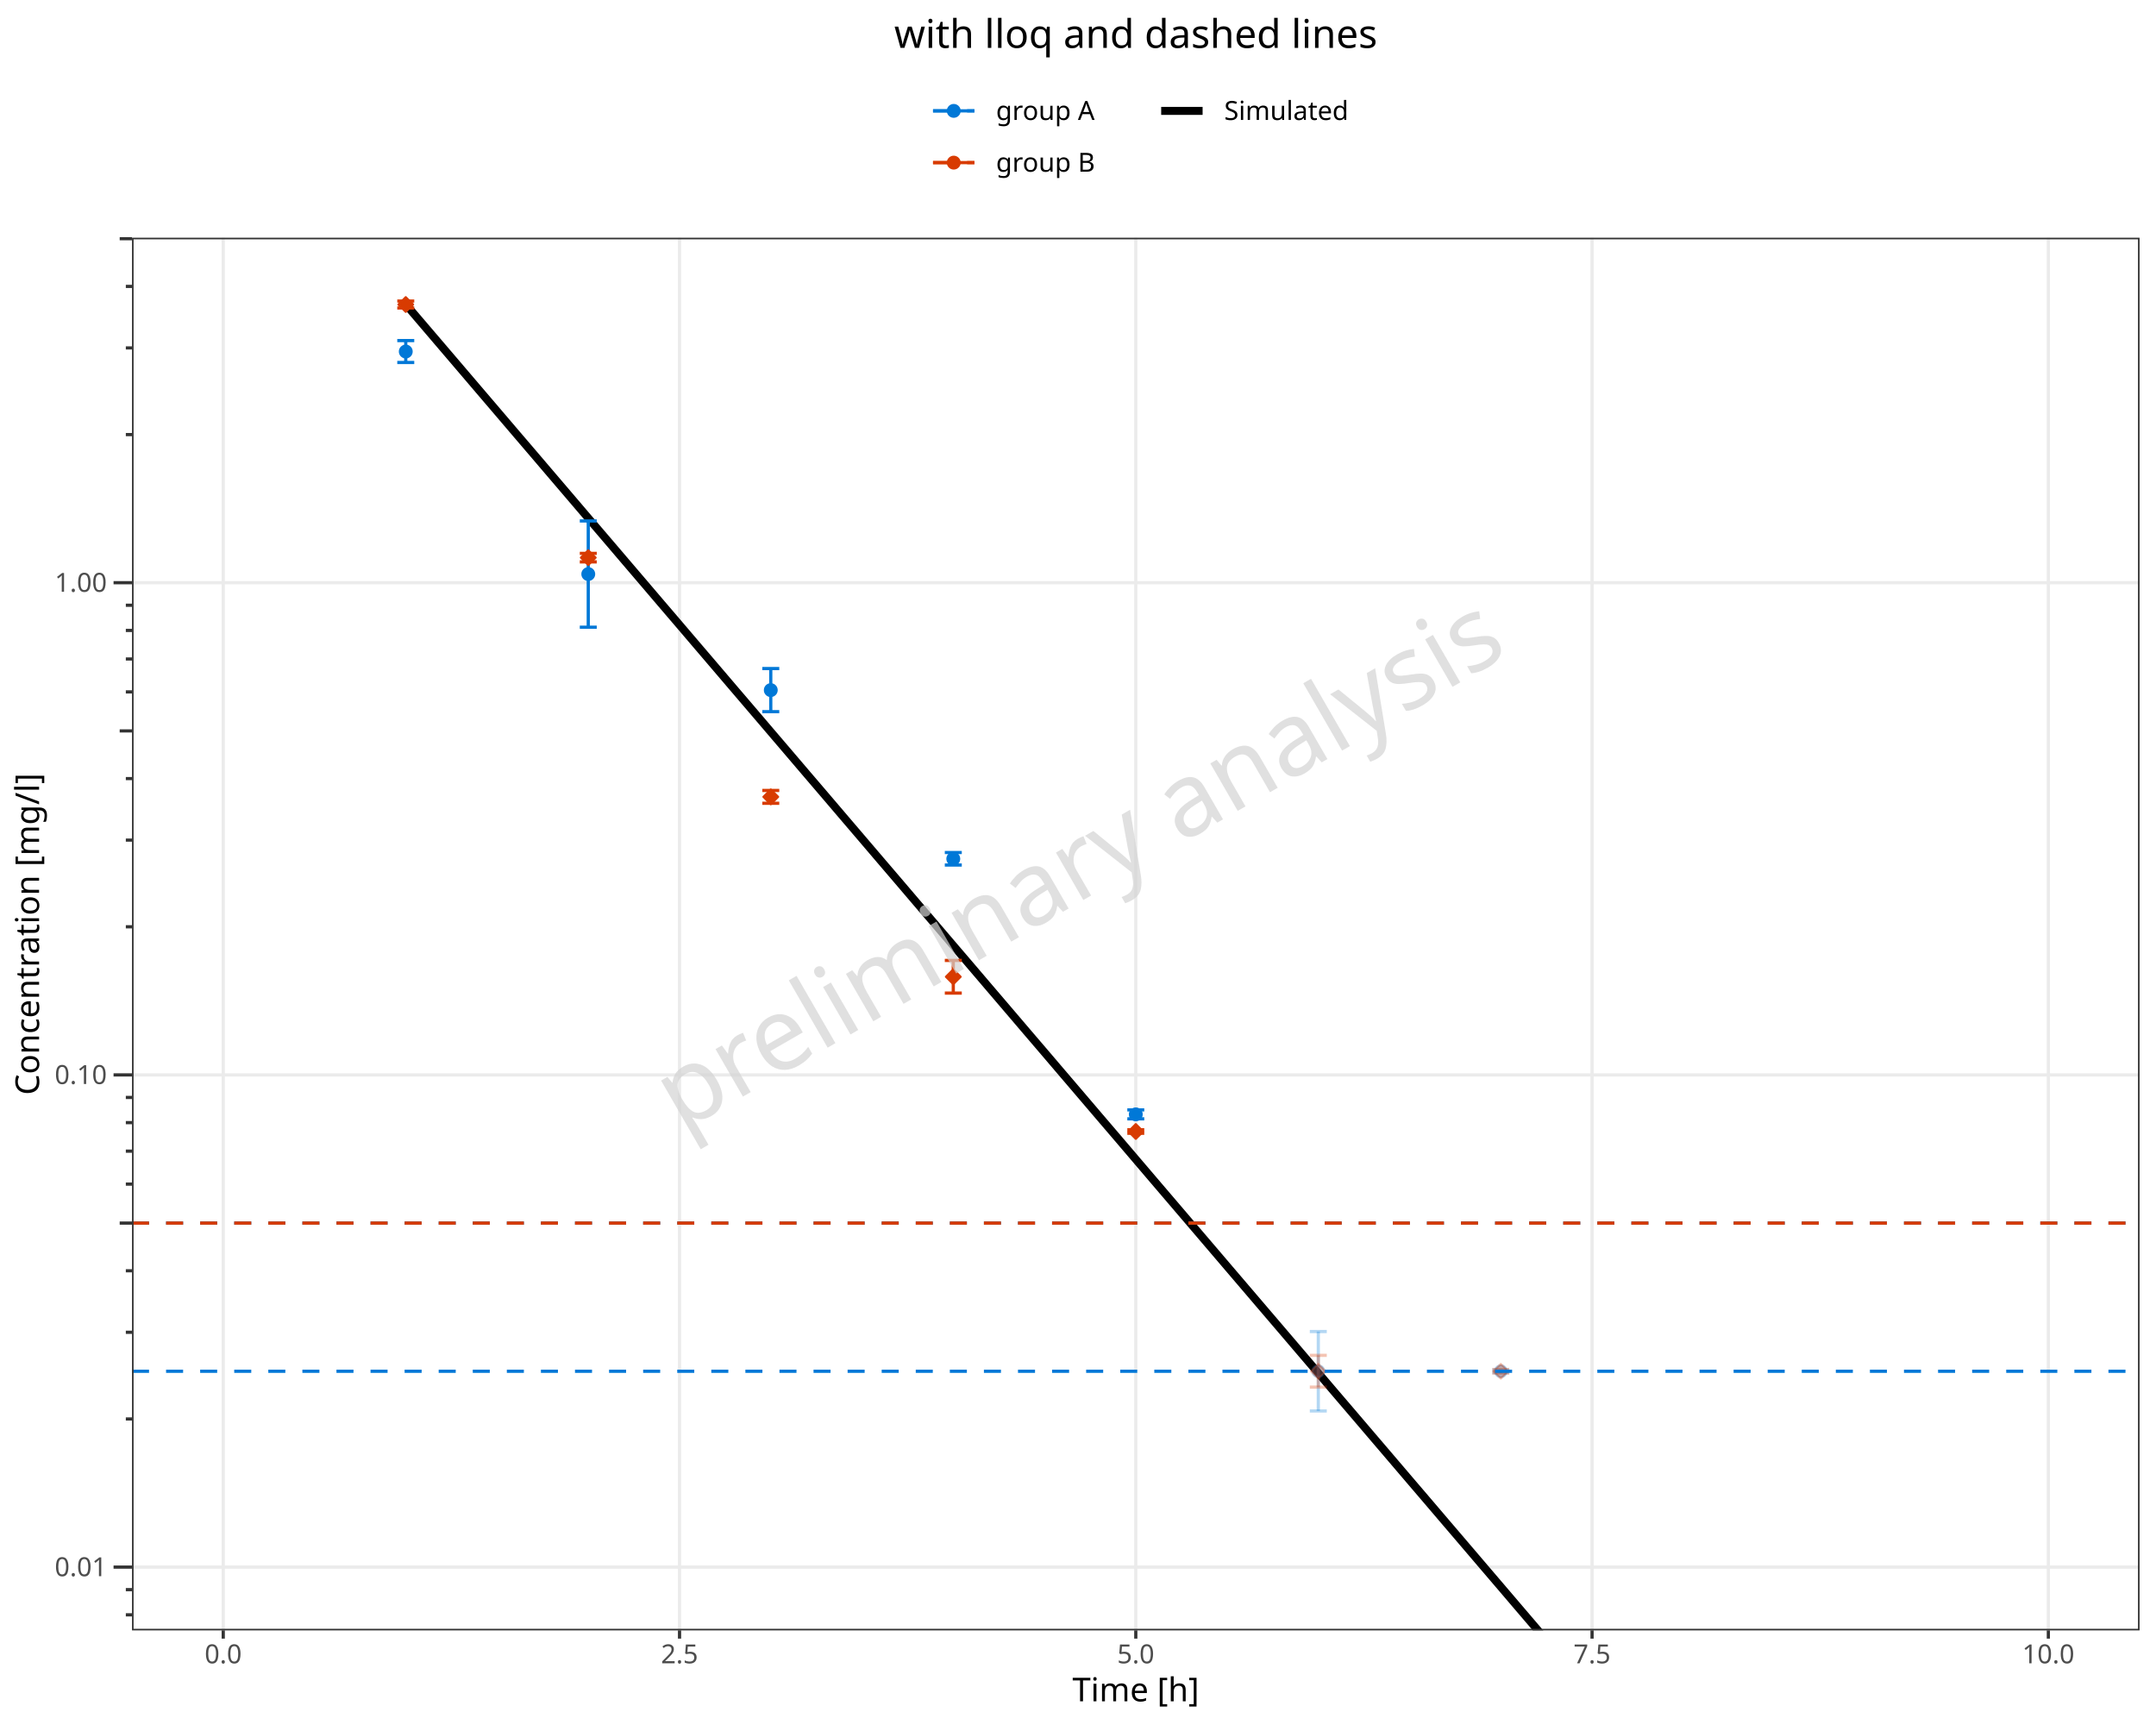
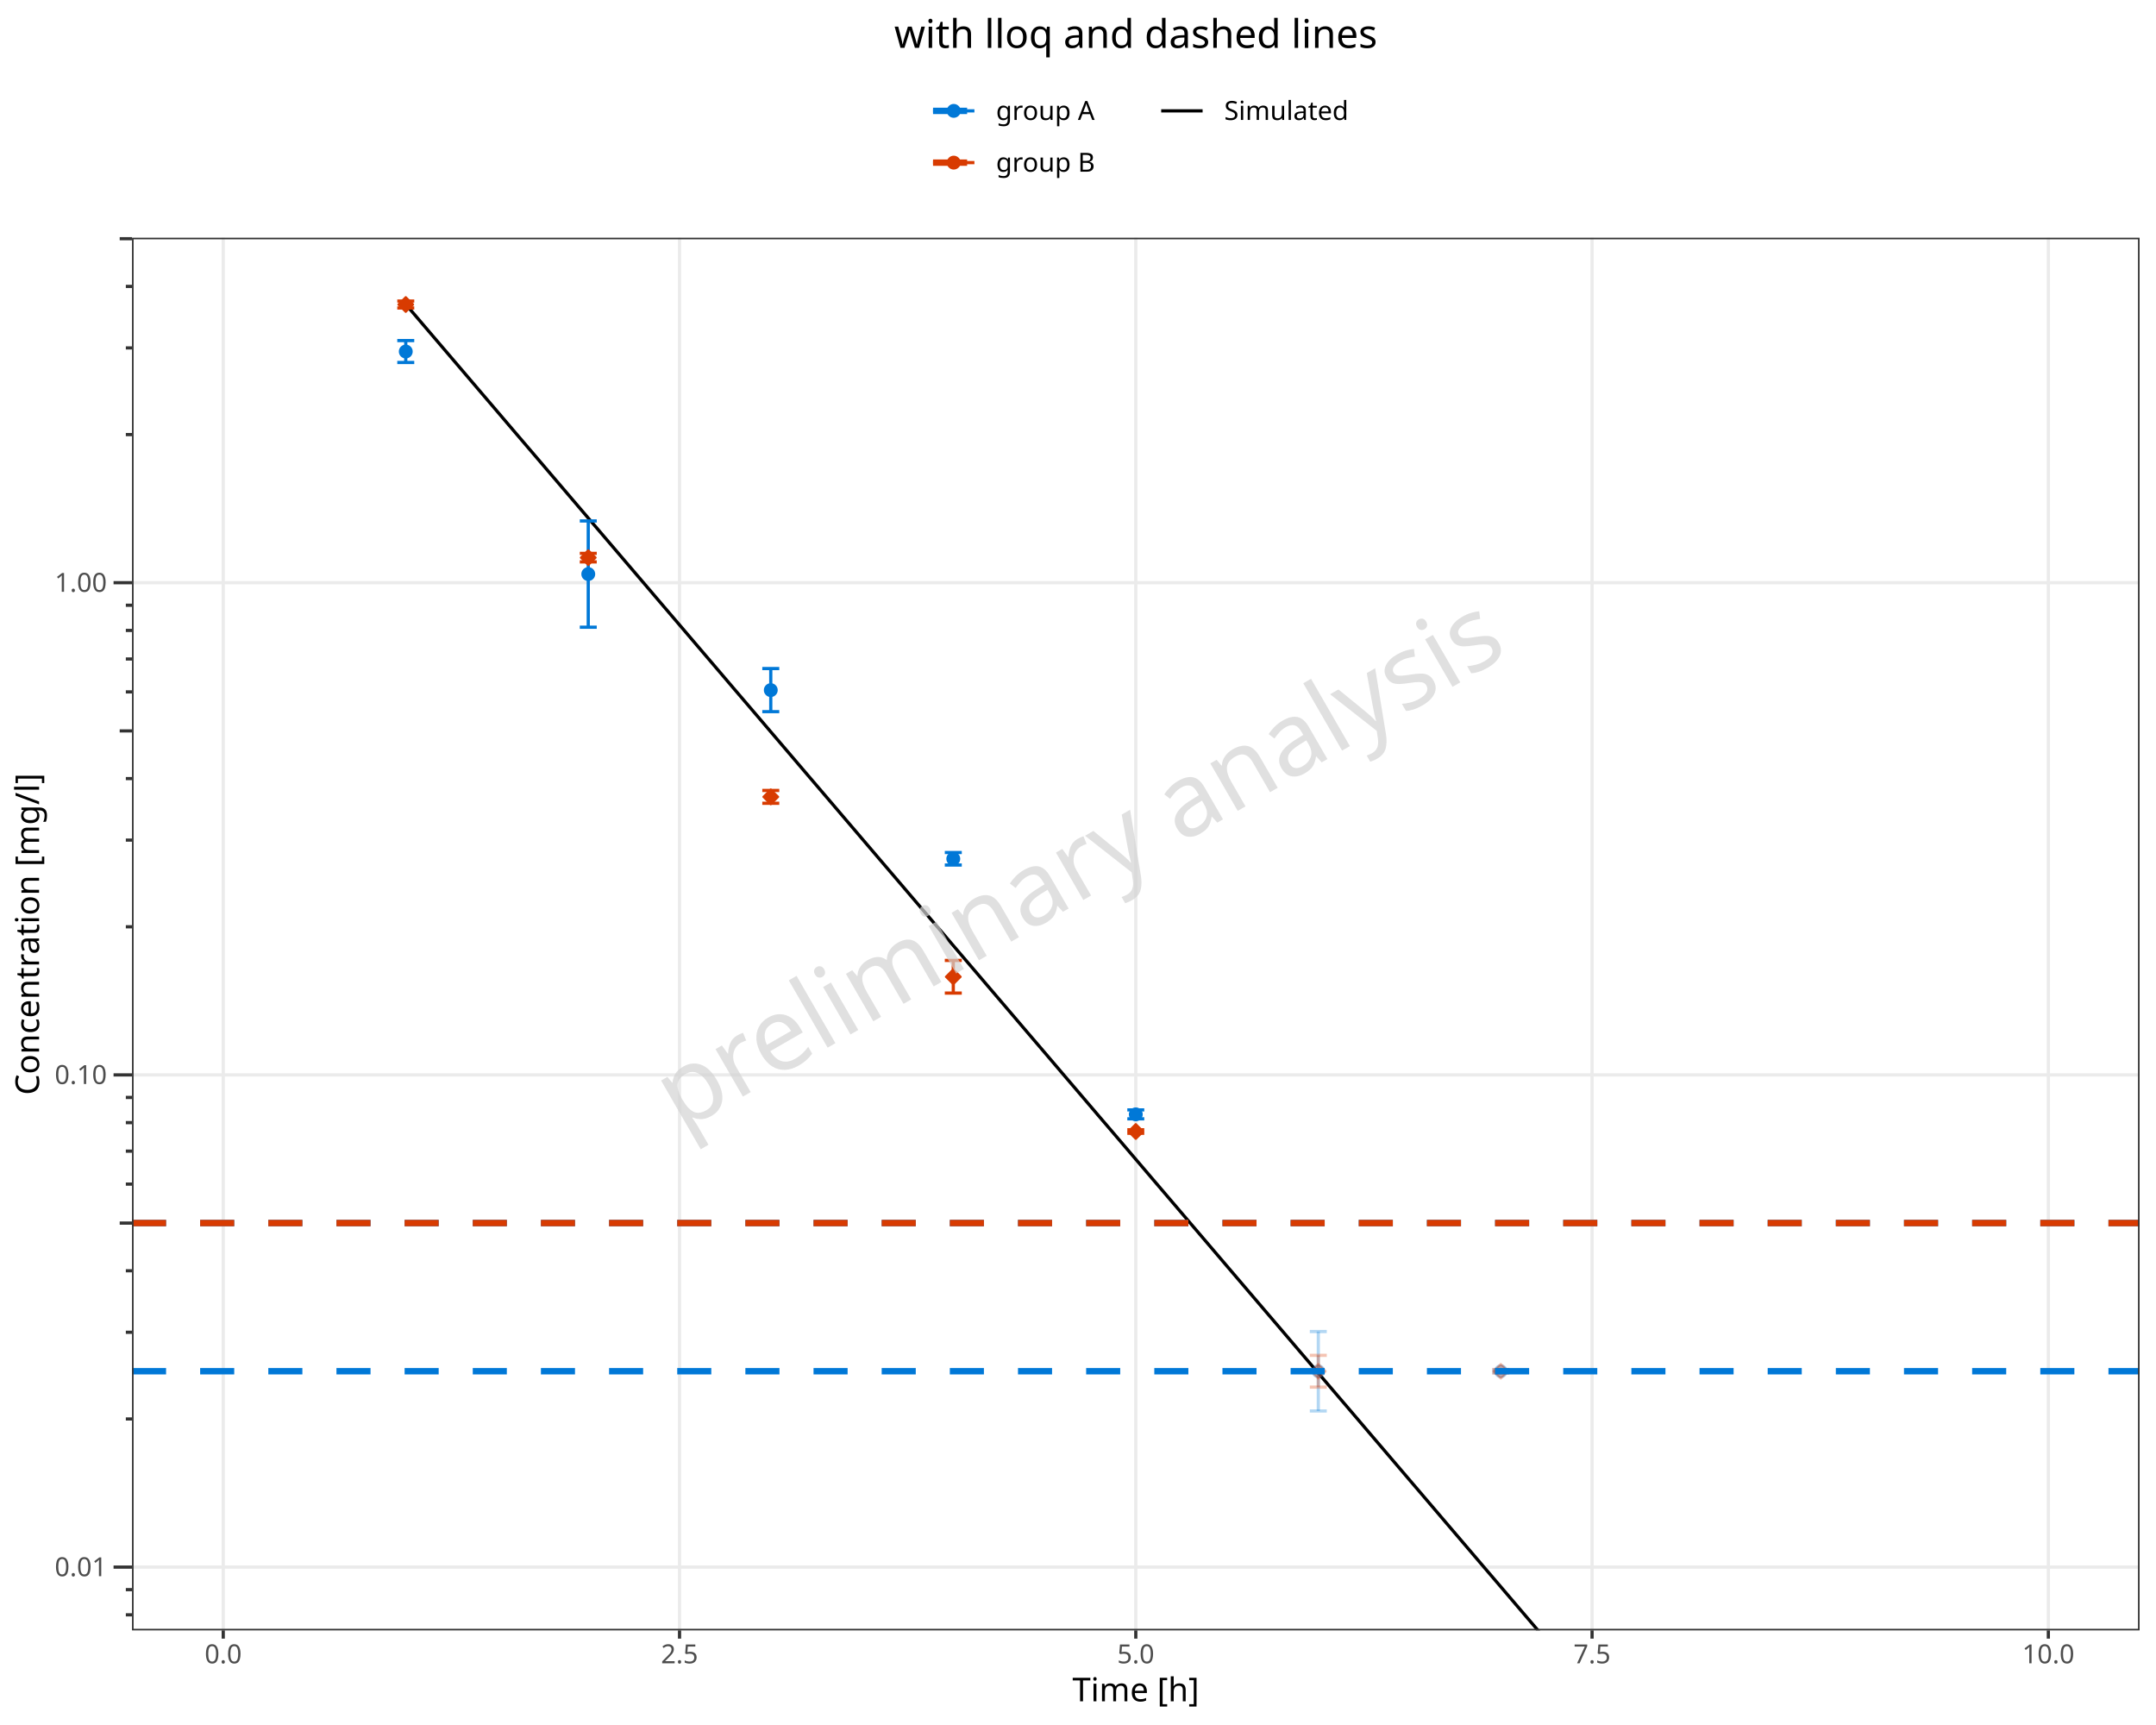
<svg xmlns="http://www.w3.org/2000/svg" class="svglite" data-engine-version="2.0" width="720.00pt" height="576.00pt" viewBox="0 0 720.00 576.00">
  <defs>
    <style type="text/css">
    .svglite line, .svglite polyline, .svglite polygon, .svglite path, .svglite rect, .svglite circle {
      fill: none;
      stroke: #000000;
      stroke-linecap: round;
      stroke-linejoin: round;
      stroke-miterlimit: 10.00;
    }
  </style>
  </defs>
  <rect width="100%" height="100%" style="stroke: none; fill: #FFFFFF;" />
  <defs>
    <clipPath id="cpMC4wMHw3MjAuMDB8MC4wMHw1NzYuMDA=">
      <rect x="0.00" y="0.00" width="720.00" height="576.00" />
    </clipPath>
  </defs>
  <g clip-path="url(#cpMC4wMHw3MjAuMDB8MC4wMHw1NzYuMDA=)">
    <rect x="0" y="0.00" width="720.00" height="576.00" style="stroke-width: 1.07; stroke: #FFFFFF; fill: #FFFFFF;" />
  </g>
  <defs>
    <clipPath id="cpNDQuMDh8NzE0LjUyfDc5LjM4fDU0NC40Mg==">
      <rect x="44.08" y="79.38" width="670.44" height="465.04" />
    </clipPath>
  </defs>
  <g clip-path="url(#cpNDQuMDh8NzE0LjUyfDc5LjM4fDU0NC40Mg==)">
    <rect x="44.08" y="79.38" width="670.44" height="465.04" style="stroke-width: 1.07; stroke: none; fill: #FFFFFF;" />
    <polyline points="44.08,523.28 714.52,523.28 " style="stroke-width: 1.07; stroke: #EBEBEB; stroke-linecap: butt;" />
    <polyline points="44.08,358.93 714.52,358.93 " style="stroke-width: 1.07; stroke: #EBEBEB; stroke-linecap: butt;" />
    <polyline points="44.08,194.58 714.52,194.58 " style="stroke-width: 1.07; stroke: #EBEBEB; stroke-linecap: butt;" />
    <polyline points="74.55,544.42 74.55,79.38 " style="stroke-width: 1.07; stroke: #EBEBEB; stroke-linecap: butt;" />
    <polyline points="226.93,544.42 226.93,79.38 " style="stroke-width: 1.07; stroke: #EBEBEB; stroke-linecap: butt;" />
    <polyline points="379.30,544.42 379.30,79.38 " style="stroke-width: 1.07; stroke: #EBEBEB; stroke-linecap: butt;" />
    <polyline points="531.67,544.42 531.67,79.38 " style="stroke-width: 1.07; stroke: #EBEBEB; stroke-linecap: butt;" />
    <polyline points="684.05,544.42 684.05,79.38 " style="stroke-width: 1.07; stroke: #EBEBEB; stroke-linecap: butt;" />
-     <polyline points="135.50,101.61 141.60,108.75 147.69,115.88 153.79,123.02 159.88,130.16 165.98,137.30 172.07,144.44 178.17,151.57 184.26,158.71 190.36,165.85 196.45,172.99 202.55,180.12 208.64,187.26 214.74,194.40 220.83,201.54 226.93,208.67 233.02,215.81 239.12,222.95 245.21,230.09 251.31,237.22 257.40,244.36 263.50,251.50 269.59,258.64 275.69,265.77 281.78,272.91 287.88,280.05 293.97,287.19 300.07,294.32 306.16,301.46 312.26,308.60 318.35,315.74 324.45,322.87 330.54,330.01 336.64,337.15 342.73,344.29 348.83,351.42 354.92,358.56 361.02,365.70 367.11,372.84 373.21,379.97 379.30,387.11 385.39,394.25 391.49,401.39 397.58,408.52 403.68,415.66 409.77,422.80 415.87,429.94 421.96,437.07 428.06,444.21 434.15,451.35 440.25,458.49 446.34,465.63 452.44,472.76 458.53,479.90 464.63,487.04 470.72,494.18 476.82,501.31 482.91,508.45 489.01,515.59 495.10,522.73 501.20,529.86 507.29,537.00 513.39,544.14 519.48,551.28 525.58,558.41 531.67,565.55 537.77,572.69 543.86,579.83 549.96,586.96 556.05,594.10 562.15,601.24 568.24,608.38 574.34,615.51 580.43,622.65 586.53,629.79 592.62,636.93 598.72,644.06 604.81,651.20 610.91,658.34 617.00,665.48 623.10,672.61 629.19,679.75 635.29,686.89 641.38,694.03 647.48,701.16 653.57,708.30 659.67,715.44 665.76,722.58 671.86,729.71 677.95,736.85 684.05,743.99 " style="stroke-width: 2.67; stroke-linecap: butt;" />
+     <polyline points="135.50,101.61 141.60,108.75 147.69,115.88 153.79,123.02 159.88,130.16 165.98,137.30 172.07,144.44 178.17,151.57 184.26,158.71 190.36,165.85 196.45,172.99 202.55,180.12 208.64,187.26 214.74,194.40 220.83,201.54 226.93,208.67 233.02,215.81 239.12,222.95 245.21,230.09 251.31,237.22 257.40,244.36 263.50,251.50 269.59,258.64 275.69,265.77 281.78,272.91 287.88,280.05 293.97,287.19 300.07,294.32 306.16,301.46 312.26,308.60 318.35,315.74 324.45,322.87 330.54,330.01 336.64,337.15 342.73,344.29 348.83,351.42 354.92,358.56 361.02,365.70 367.11,372.84 373.21,379.97 379.30,387.11 385.39,394.25 391.49,401.39 397.58,408.52 403.68,415.66 409.77,422.80 415.87,429.94 421.96,437.07 428.06,444.21 434.15,451.35 440.25,458.49 446.34,465.63 452.44,472.76 458.53,479.90 464.63,487.04 470.72,494.18 476.82,501.31 482.91,508.45 489.01,515.59 495.10,522.73 501.20,529.86 507.29,537.00 513.39,544.14 519.48,551.28 525.58,558.41 531.67,565.55 537.77,572.69 543.86,579.83 549.96,586.96 556.05,594.10 562.15,601.24 568.24,608.38 574.34,615.51 580.43,622.65 586.53,629.79 592.62,636.93 598.72,644.06 604.81,651.20 610.91,658.34 617.00,665.48 623.10,672.61 629.19,679.75 635.29,686.89 641.38,694.03 647.48,701.16 653.57,708.30 659.67,715.44 665.76,722.58 671.86,729.71 677.95,736.85 684.05,743.99 " style="stroke-width: 1.07; stroke-linecap: butt;" />
    <line x1="135.50" y1="121.03" x2="135.50" y2="113.72" style="stroke-width: 1.07; stroke: #0078D7; stroke-linecap: butt;" />
    <line x1="196.45" y1="209.43" x2="196.45" y2="173.95" style="stroke-width: 1.07; stroke: #0078D7; stroke-linecap: butt;" />
    <line x1="257.40" y1="237.63" x2="257.40" y2="223.24" style="stroke-width: 1.07; stroke: #0078D7; stroke-linecap: butt;" />
    <line x1="318.35" y1="288.85" x2="318.35" y2="284.67" style="stroke-width: 1.07; stroke: #0078D7; stroke-linecap: butt;" />
    <line x1="379.30" y1="373.59" x2="379.30" y2="370.61" style="stroke-width: 1.07; stroke: #0078D7; stroke-linecap: butt;" />
    <line x1="440.25" y1="471.14" x2="440.25" y2="444.62" style="stroke-width: 1.07; stroke: #0078D7; stroke-opacity: 0.30; stroke-linecap: butt;" />
    <line x1="501.20" y1="458.35" x2="501.20" y2="457.41" style="stroke-width: 1.07; stroke: #0078D7; stroke-opacity: 0.30; stroke-linecap: butt;" />
    <line x1="135.50" y1="102.84" x2="135.50" y2="100.52" style="stroke-width: 1.07; stroke: #D83B01; stroke-linecap: butt;" />
    <line x1="196.45" y1="187.63" x2="196.45" y2="184.77" style="stroke-width: 1.07; stroke: #D83B01; stroke-linecap: butt;" />
    <line x1="257.40" y1="268.23" x2="257.40" y2="263.94" style="stroke-width: 1.07; stroke: #D83B01; stroke-linecap: butt;" />
    <line x1="318.35" y1="331.61" x2="318.35" y2="320.70" style="stroke-width: 1.07; stroke: #D83B01; stroke-linecap: butt;" />
    <line x1="379.30" y1="378.41" x2="379.30" y2="377.24" style="stroke-width: 1.07; stroke: #D83B01; stroke-linecap: butt;" />
    <line x1="440.25" y1="463.18" x2="440.25" y2="452.57" style="stroke-width: 1.07; stroke: #D83B01; stroke-opacity: 0.30; stroke-linecap: butt;" />
    <line x1="501.20" y1="458.48" x2="501.20" y2="457.28" style="stroke-width: 1.07; stroke: #D83B01; stroke-opacity: 0.30; stroke-linecap: butt;" />
    <line x1="132.67" y1="121.03" x2="138.34" y2="121.03" style="stroke-width: 1.07; stroke: #0078D7; stroke-linecap: butt;" />
    <line x1="193.62" y1="209.43" x2="199.29" y2="209.43" style="stroke-width: 1.07; stroke: #0078D7; stroke-linecap: butt;" />
    <line x1="254.57" y1="237.63" x2="260.24" y2="237.63" style="stroke-width: 1.07; stroke: #0078D7; stroke-linecap: butt;" />
    <line x1="315.52" y1="288.85" x2="321.19" y2="288.85" style="stroke-width: 1.07; stroke: #0078D7; stroke-linecap: butt;" />
    <line x1="376.47" y1="373.59" x2="382.13" y2="373.59" style="stroke-width: 1.07; stroke: #0078D7; stroke-linecap: butt;" />
    <line x1="437.41" y1="471.14" x2="443.08" y2="471.14" style="stroke-width: 1.07; stroke: #0078D7; stroke-opacity: 0.30; stroke-linecap: butt;" />
    <line x1="498.36" y1="458.35" x2="504.03" y2="458.35" style="stroke-width: 1.07; stroke: #0078D7; stroke-opacity: 0.30; stroke-linecap: butt;" />
    <line x1="132.67" y1="102.84" x2="138.34" y2="102.84" style="stroke-width: 1.07; stroke: #D83B01; stroke-linecap: butt;" />
    <line x1="193.62" y1="187.63" x2="199.29" y2="187.63" style="stroke-width: 1.07; stroke: #D83B01; stroke-linecap: butt;" />
    <line x1="254.57" y1="268.23" x2="260.24" y2="268.23" style="stroke-width: 1.07; stroke: #D83B01; stroke-linecap: butt;" />
    <line x1="315.52" y1="331.61" x2="321.19" y2="331.61" style="stroke-width: 1.07; stroke: #D83B01; stroke-linecap: butt;" />
    <line x1="376.47" y1="378.41" x2="382.13" y2="378.41" style="stroke-width: 1.07; stroke: #D83B01; stroke-linecap: butt;" />
    <line x1="437.41" y1="463.18" x2="443.08" y2="463.18" style="stroke-width: 1.07; stroke: #D83B01; stroke-opacity: 0.30; stroke-linecap: butt;" />
    <line x1="498.36" y1="458.48" x2="504.03" y2="458.48" style="stroke-width: 1.07; stroke: #D83B01; stroke-opacity: 0.30; stroke-linecap: butt;" />
    <line x1="132.67" y1="113.72" x2="138.34" y2="113.72" style="stroke-width: 1.07; stroke: #0078D7; stroke-linecap: butt;" />
    <line x1="193.62" y1="173.95" x2="199.29" y2="173.95" style="stroke-width: 1.07; stroke: #0078D7; stroke-linecap: butt;" />
    <line x1="254.57" y1="223.24" x2="260.24" y2="223.24" style="stroke-width: 1.07; stroke: #0078D7; stroke-linecap: butt;" />
    <line x1="315.52" y1="284.67" x2="321.19" y2="284.67" style="stroke-width: 1.07; stroke: #0078D7; stroke-linecap: butt;" />
    <line x1="376.47" y1="370.61" x2="382.13" y2="370.61" style="stroke-width: 1.07; stroke: #0078D7; stroke-linecap: butt;" />
    <line x1="437.41" y1="444.62" x2="443.08" y2="444.62" style="stroke-width: 1.07; stroke: #0078D7; stroke-opacity: 0.30; stroke-linecap: butt;" />
    <line x1="498.36" y1="457.41" x2="504.03" y2="457.41" style="stroke-width: 1.07; stroke: #0078D7; stroke-opacity: 0.30; stroke-linecap: butt;" />
    <line x1="132.67" y1="100.52" x2="138.34" y2="100.52" style="stroke-width: 1.07; stroke: #D83B01; stroke-linecap: butt;" />
    <line x1="193.62" y1="184.77" x2="199.29" y2="184.77" style="stroke-width: 1.07; stroke: #D83B01; stroke-linecap: butt;" />
    <line x1="254.57" y1="263.94" x2="260.24" y2="263.94" style="stroke-width: 1.07; stroke: #D83B01; stroke-linecap: butt;" />
    <line x1="315.52" y1="320.70" x2="321.19" y2="320.70" style="stroke-width: 1.07; stroke: #D83B01; stroke-linecap: butt;" />
    <line x1="376.47" y1="377.24" x2="382.13" y2="377.24" style="stroke-width: 1.07; stroke: #D83B01; stroke-linecap: butt;" />
    <line x1="437.41" y1="452.57" x2="443.08" y2="452.57" style="stroke-width: 1.07; stroke: #D83B01; stroke-opacity: 0.30; stroke-linecap: butt;" />
    <line x1="498.36" y1="457.28" x2="504.03" y2="457.28" style="stroke-width: 1.07; stroke: #D83B01; stroke-opacity: 0.30; stroke-linecap: butt;" />
    <polygon points="137.46,117.38 137.45,117.19 137.42,117.00 137.38,116.81 137.31,116.63 137.23,116.46 137.13,116.29 137.02,116.14 136.89,116.00 136.74,115.87 136.59,115.75 136.43,115.65 136.25,115.57 136.07,115.51 135.88,115.46 135.70,115.43 135.50,115.42 135.31,115.43 135.12,115.46 134.94,115.51 134.75,115.57 134.58,115.65 134.42,115.75 134.26,115.87 134.12,116.00 133.99,116.14 133.88,116.29 133.78,116.46 133.70,116.63 133.63,116.81 133.58,117.00 133.56,117.19 133.55,117.38 133.56,117.57 133.58,117.76 133.63,117.95 133.70,118.13 133.78,118.30 133.88,118.47 133.99,118.62 134.12,118.76 134.26,118.89 134.42,119.00 134.58,119.10 134.75,119.19 134.94,119.25 135.12,119.30 135.31,119.32 135.50,119.33 135.70,119.32 135.88,119.30 136.07,119.25 136.25,119.19 136.43,119.10 136.59,119.00 136.74,118.89 136.89,118.76 137.02,118.62 137.13,118.47 137.23,118.30 137.31,118.13 137.38,117.95 137.42,117.76 137.45,117.57 " style="stroke-width: 0.71; stroke: #0078D7; fill: #0078D7;" />
    <polygon points="198.41,191.69 198.40,191.50 198.37,191.31 198.32,191.12 198.26,190.94 198.18,190.77 198.08,190.60 197.96,190.45 197.84,190.31 197.69,190.18 197.54,190.06 197.37,189.97 197.20,189.88 197.02,189.82 196.83,189.77 196.64,189.74 196.45,189.73 196.26,189.74 196.07,189.77 195.88,189.82 195.70,189.88 195.53,189.97 195.37,190.06 195.21,190.18 195.07,190.31 194.94,190.45 194.83,190.60 194.73,190.77 194.65,190.94 194.58,191.12 194.53,191.31 194.51,191.50 194.50,191.69 194.51,191.88 194.53,192.07 194.58,192.26 194.65,192.44 194.73,192.61 194.83,192.78 194.94,192.93 195.07,193.07 195.21,193.20 195.37,193.32 195.53,193.42 195.70,193.50 195.88,193.56 196.07,193.61 196.26,193.64 196.45,193.65 196.64,193.64 196.83,193.61 197.02,193.56 197.20,193.50 197.37,193.42 197.54,193.32 197.69,193.20 197.84,193.07 197.96,192.93 198.08,192.78 198.18,192.61 198.26,192.44 198.32,192.26 198.37,192.07 198.40,191.88 " style="stroke-width: 0.71; stroke: #0078D7; fill: #0078D7;" />
    <polygon points="259.36,230.44 259.35,230.25 259.32,230.06 259.27,229.87 259.21,229.69 259.13,229.52 259.03,229.35 258.91,229.20 258.78,229.05 258.64,228.93 258.49,228.81 258.32,228.71 258.15,228.63 257.97,228.57 257.78,228.52 257.59,228.49 257.40,228.48 257.21,228.49 257.02,228.52 256.83,228.57 256.65,228.63 256.48,228.71 256.32,228.81 256.16,228.93 256.02,229.05 255.89,229.20 255.78,229.35 255.68,229.52 255.59,229.69 255.53,229.87 255.48,230.06 255.46,230.25 255.45,230.44 255.46,230.63 255.48,230.82 255.53,231.01 255.59,231.19 255.68,231.36 255.78,231.52 255.89,231.68 256.02,231.82 256.16,231.95 256.32,232.06 256.48,232.16 256.65,232.25 256.83,232.31 257.02,232.36 257.21,232.38 257.40,232.39 257.59,232.38 257.78,232.36 257.97,232.31 258.15,232.25 258.32,232.16 258.49,232.06 258.64,231.95 258.78,231.82 258.91,231.68 259.03,231.52 259.13,231.36 259.21,231.19 259.27,231.01 259.32,230.82 259.35,230.63 " style="stroke-width: 0.71; stroke: #0078D7; fill: #0078D7;" />
    <polygon points="320.31,286.76 320.30,286.57 320.27,286.38 320.22,286.19 320.16,286.01 320.08,285.84 319.98,285.67 319.86,285.52 319.73,285.38 319.59,285.25 319.44,285.13 319.27,285.04 319.10,284.95 318.92,284.89 318.73,284.84 318.54,284.81 318.35,284.81 318.16,284.81 317.97,284.84 317.78,284.89 317.60,284.95 317.43,285.04 317.26,285.13 317.11,285.25 316.97,285.38 316.84,285.52 316.72,285.67 316.63,285.84 316.54,286.01 316.48,286.19 316.43,286.38 316.40,286.57 316.39,286.76 316.40,286.95 316.43,287.14 316.48,287.33 316.54,287.51 316.63,287.68 316.72,287.85 316.84,288.00 316.97,288.14 317.11,288.27 317.26,288.39 317.43,288.49 317.60,288.57 317.78,288.63 317.97,288.68 318.16,288.71 318.35,288.72 318.54,288.71 318.73,288.68 318.92,288.63 319.10,288.57 319.27,288.49 319.44,288.39 319.59,288.27 319.73,288.14 319.86,288.00 319.98,287.85 320.08,287.68 320.16,287.51 320.22,287.33 320.27,287.14 320.30,286.95 " style="stroke-width: 0.71; stroke: #0078D7; fill: #0078D7;" />
    <polygon points="381.26,372.10 381.25,371.90 381.22,371.71 381.17,371.53 381.11,371.35 381.02,371.17 380.93,371.01 380.81,370.86 380.68,370.71 380.54,370.58 380.39,370.47 380.22,370.37 380.05,370.29 379.87,370.22 379.68,370.18 379.49,370.15 379.30,370.14 379.11,370.15 378.92,370.18 378.73,370.22 378.55,370.29 378.38,370.37 378.21,370.47 378.06,370.58 377.92,370.71 377.79,370.86 377.67,371.01 377.58,371.17 377.49,371.35 377.43,371.53 377.38,371.71 377.35,371.90 377.34,372.10 377.35,372.29 377.38,372.48 377.43,372.66 377.49,372.85 377.58,373.02 377.67,373.18 377.79,373.34 377.92,373.48 378.06,373.61 378.21,373.72 378.38,373.82 378.55,373.90 378.73,373.97 378.92,374.01 379.11,374.04 379.30,374.05 379.49,374.04 379.68,374.01 379.87,373.97 380.05,373.90 380.22,373.82 380.39,373.72 380.54,373.61 380.68,373.48 380.81,373.34 380.93,373.18 381.02,373.02 381.11,372.85 381.17,372.66 381.22,372.48 381.25,372.29 " style="stroke-width: 0.71; stroke: #0078D7; fill: #0078D7;" />
    <polygon points="442.21,457.88 442.20,457.69 442.17,457.50 442.12,457.31 442.06,457.13 441.97,456.96 441.88,456.79 441.76,456.64 441.63,456.50 441.49,456.37 441.34,456.25 441.17,456.15 441.00,456.07 440.82,456.01 440.63,455.96 440.44,455.93 440.25,455.92 440.06,455.93 439.87,455.96 439.68,456.01 439.50,456.07 439.33,456.15 439.16,456.25 439.01,456.37 438.87,456.50 438.74,456.64 438.62,456.79 438.52,456.96 438.44,457.13 438.38,457.31 438.33,457.50 438.30,457.69 438.29,457.88 438.30,458.07 438.33,458.26 438.38,458.45 438.44,458.63 438.52,458.80 438.62,458.96 438.74,459.12 438.87,459.26 439.01,459.39 439.16,459.50 439.33,459.60 439.50,459.69 439.68,459.75 439.87,459.80 440.06,459.82 440.25,459.83 440.44,459.82 440.63,459.80 440.82,459.75 441.00,459.69 441.17,459.60 441.34,459.50 441.49,459.39 441.63,459.26 441.76,459.12 441.88,458.96 441.97,458.80 442.06,458.63 442.12,458.45 442.17,458.26 442.20,458.07 " style="stroke-width: 0.71; stroke: #0078D7; stroke-opacity: 0.30; fill: #0078D7; fill-opacity: 0.30;" />
    <polygon points="503.15,457.88 503.14,457.69 503.12,457.50 503.07,457.31 503.01,457.13 502.92,456.96 502.82,456.79 502.71,456.64 502.58,456.50 502.44,456.37 502.29,456.25 502.12,456.15 501.95,456.07 501.77,456.01 501.58,455.96 501.39,455.93 501.20,455.92 501.01,455.93 500.82,455.96 500.63,456.01 500.45,456.07 500.28,456.15 500.11,456.25 499.96,456.37 499.82,456.50 499.69,456.64 499.57,456.79 499.47,456.96 499.39,457.13 499.33,457.31 499.28,457.50 499.25,457.69 499.24,457.88 499.25,458.07 499.28,458.26 499.33,458.45 499.39,458.63 499.47,458.80 499.57,458.96 499.69,459.12 499.82,459.26 499.96,459.39 500.11,459.50 500.28,459.60 500.45,459.69 500.63,459.75 500.82,459.80 501.01,459.82 501.20,459.83 501.39,459.82 501.58,459.80 501.77,459.75 501.95,459.69 502.12,459.60 502.29,459.50 502.44,459.39 502.58,459.26 502.71,459.12 502.82,458.96 502.92,458.80 503.01,458.63 503.07,458.45 503.12,458.26 503.14,458.07 " style="stroke-width: 0.71; stroke: #0078D7; stroke-opacity: 0.30; fill: #0078D7; fill-opacity: 0.30;" />
    <polygon points="137.95,101.68 135.50,99.23 133.05,101.68 135.50,104.13 " style="stroke-width: 0.71; stroke: #D83B01; fill: #D83B01;" />
    <polygon points="198.90,186.20 196.45,183.75 194.00,186.20 196.45,188.65 " style="stroke-width: 0.71; stroke: #D83B01; fill: #D83B01;" />
    <polygon points="259.85,266.08 257.40,263.64 254.95,266.08 257.40,268.53 " style="stroke-width: 0.71; stroke: #D83B01; fill: #D83B01;" />
    <polygon points="320.80,326.16 318.35,323.71 315.90,326.16 318.35,328.60 " style="stroke-width: 0.71; stroke: #D83B01; fill: #D83B01;" />
    <polygon points="381.75,377.82 379.30,375.37 376.85,377.82 379.30,380.27 " style="stroke-width: 0.71; stroke: #D83B01; fill: #D83B01;" />
    <polygon points="442.70,457.88 440.25,455.43 437.80,457.88 440.25,460.33 " style="stroke-width: 0.71; stroke: #D83B01; stroke-opacity: 0.30; fill: #D83B01; fill-opacity: 0.30;" />
    <polygon points="503.65,457.88 501.20,455.43 498.75,457.88 501.20,460.33 " style="stroke-width: 0.71; stroke: #D83B01; stroke-opacity: 0.30; fill: #D83B01; fill-opacity: 0.30;" />
-     <line x1="44.08" y1="408.40" x2="714.52" y2="408.40" style="stroke-width: 1.07; stroke: #0078D7; stroke-dasharray: 5.69,5.69; stroke-linecap: butt;" />
-     <line x1="44.08" y1="457.88" x2="714.52" y2="457.88" style="stroke-width: 1.07; stroke: #0078D7; stroke-dasharray: 5.69,5.69; stroke-linecap: butt;" />
-     <line x1="44.08" y1="408.40" x2="714.52" y2="408.40" style="stroke-width: 1.07; stroke: #D83B01; stroke-dasharray: 5.69,5.69; stroke-linecap: butt;" />
+     <line x1="44.08" y1="408.40" x2="714.52" y2="408.40" style="stroke-width: 2.13; stroke: #0078D7; stroke-dasharray: 11.38,11.38; stroke-linecap: butt;" />
+     <line x1="44.08" y1="457.88" x2="714.52" y2="457.88" style="stroke-width: 2.13; stroke: #0078D7; stroke-dasharray: 11.38,11.38; stroke-linecap: butt;" />
+     <line x1="44.08" y1="408.40" x2="714.52" y2="408.40" style="stroke-width: 2.13; stroke: #D83B01; stroke-dasharray: 11.38,11.38; stroke-linecap: butt;" />
    <rect x="44.08" y="79.38" width="670.44" height="465.04" style="stroke-width: 1.07; stroke: #333333;" />
  </g>
  <g clip-path="url(#cpMC4wMHw3MjAuMDB8MC4wMHw1NzYuMDA=)">
    <text x="35.72" y="526.31" text-anchor="end" style="font-size: 8.80px; fill: #4D4D4D; font-family: sans;" textLength="17.13px" lengthAdjust="spacingAndGlyphs">0.01</text>
    <text x="35.72" y="361.96" text-anchor="end" style="font-size: 8.80px; fill: #4D4D4D; font-family: sans;" textLength="17.13px" lengthAdjust="spacingAndGlyphs">0.10</text>
    <text x="35.72" y="197.61" text-anchor="end" style="font-size: 8.80px; fill: #4D4D4D; font-family: sans;" textLength="17.13px" lengthAdjust="spacingAndGlyphs">1.00</text>
    <polyline points="37.92,523.28 44.08,523.28 " style="stroke-width: 1.07; stroke: #333333; stroke-linecap: butt;" />
    <polyline points="37.92,358.93 44.08,358.93 " style="stroke-width: 1.07; stroke: #333333; stroke-linecap: butt;" />
    <polyline points="37.92,194.58 44.08,194.58 " style="stroke-width: 1.07; stroke: #333333; stroke-linecap: butt;" />
    <polyline points="39.97,408.40 44.08,408.40 " style="stroke-width: 1.07; stroke: #333333; stroke-linecap: butt;" />
    <polyline points="39.97,244.06 44.08,244.06 " style="stroke-width: 1.07; stroke: #333333; stroke-linecap: butt;" />
    <polyline points="39.97,79.71 44.08,79.71 " style="stroke-width: 1.07; stroke: #333333; stroke-linecap: butt;" />
    <polyline points="42.02,539.21 44.08,539.21 " style="stroke-width: 1.07; stroke: #333333; stroke-linecap: butt;" />
    <polyline points="42.02,530.80 44.08,530.80 " style="stroke-width: 1.07; stroke: #333333; stroke-linecap: butt;" />
    <polyline points="42.02,473.81 44.08,473.81 " style="stroke-width: 1.07; stroke: #333333; stroke-linecap: butt;" />
    <polyline points="42.02,444.87 44.08,444.87 " style="stroke-width: 1.07; stroke: #333333; stroke-linecap: butt;" />
    <polyline points="42.02,424.33 44.08,424.33 " style="stroke-width: 1.07; stroke: #333333; stroke-linecap: butt;" />
    <polyline points="42.02,395.39 44.08,395.39 " style="stroke-width: 1.07; stroke: #333333; stroke-linecap: butt;" />
    <polyline points="42.02,384.39 44.08,384.39 " style="stroke-width: 1.07; stroke: #333333; stroke-linecap: butt;" />
    <polyline points="42.02,374.86 44.08,374.86 " style="stroke-width: 1.07; stroke: #333333; stroke-linecap: butt;" />
    <polyline points="42.02,366.45 44.08,366.45 " style="stroke-width: 1.07; stroke: #333333; stroke-linecap: butt;" />
    <polyline points="42.02,309.46 44.08,309.46 " style="stroke-width: 1.07; stroke: #333333; stroke-linecap: butt;" />
    <polyline points="42.02,280.52 44.08,280.52 " style="stroke-width: 1.07; stroke: #333333; stroke-linecap: butt;" />
    <polyline points="42.02,259.98 44.08,259.98 " style="stroke-width: 1.07; stroke: #333333; stroke-linecap: butt;" />
    <polyline points="42.02,231.04 44.08,231.04 " style="stroke-width: 1.07; stroke: #333333; stroke-linecap: butt;" />
    <polyline points="42.02,220.04 44.08,220.04 " style="stroke-width: 1.07; stroke: #333333; stroke-linecap: butt;" />
    <polyline points="42.02,210.51 44.08,210.51 " style="stroke-width: 1.07; stroke: #333333; stroke-linecap: butt;" />
    <polyline points="42.02,202.10 44.08,202.10 " style="stroke-width: 1.07; stroke: #333333; stroke-linecap: butt;" />
    <polyline points="42.02,145.11 44.08,145.11 " style="stroke-width: 1.07; stroke: #333333; stroke-linecap: butt;" />
    <polyline points="42.02,116.17 44.08,116.17 " style="stroke-width: 1.07; stroke: #333333; stroke-linecap: butt;" />
    <polyline points="42.02,95.63 44.08,95.63 " style="stroke-width: 1.07; stroke: #333333; stroke-linecap: butt;" />
    <polyline points="74.55,547.16 74.55,544.42 " style="stroke-width: 1.07; stroke: #333333; stroke-linecap: butt;" />
    <polyline points="226.93,547.16 226.93,544.42 " style="stroke-width: 1.07; stroke: #333333; stroke-linecap: butt;" />
    <polyline points="379.30,547.16 379.30,544.42 " style="stroke-width: 1.07; stroke: #333333; stroke-linecap: butt;" />
    <polyline points="531.67,547.16 531.67,544.42 " style="stroke-width: 1.07; stroke: #333333; stroke-linecap: butt;" />
    <polyline points="684.05,547.16 684.05,544.42 " style="stroke-width: 1.07; stroke: #333333; stroke-linecap: butt;" />
    <text x="74.55" y="555.40" text-anchor="middle" style="font-size: 8.80px; fill: #4D4D4D; font-family: sans;" textLength="12.23px" lengthAdjust="spacingAndGlyphs">0.0</text>
    <text x="226.93" y="555.40" text-anchor="middle" style="font-size: 8.80px; fill: #4D4D4D; font-family: sans;" textLength="12.23px" lengthAdjust="spacingAndGlyphs">2.5</text>
    <text x="379.30" y="555.40" text-anchor="middle" style="font-size: 8.80px; fill: #4D4D4D; font-family: sans;" textLength="12.23px" lengthAdjust="spacingAndGlyphs">5.0</text>
    <text x="531.67" y="555.40" text-anchor="middle" style="font-size: 8.80px; fill: #4D4D4D; font-family: sans;" textLength="12.23px" lengthAdjust="spacingAndGlyphs">7.5</text>
    <text x="684.05" y="555.40" text-anchor="middle" style="font-size: 8.80px; fill: #4D4D4D; font-family: sans;" textLength="17.13px" lengthAdjust="spacingAndGlyphs">10.0</text>
    <text x="379.30" y="568.10" text-anchor="middle" style="font-size: 11.00px; font-family: sans;" textLength="39.73px" lengthAdjust="spacingAndGlyphs">Time [h]</text>
    <text transform="translate(13.05,311.90) rotate(-90)" text-anchor="middle" style="font-size: 11.00px; font-family: sans;" textLength="98.45px" lengthAdjust="spacingAndGlyphs">Concentration [mg/l]</text>
    <rect x="304.38" y="22.90" width="65.24" height="45.52" style="stroke-width: 1.07; stroke: none; fill: #FFFFFF;" />
    <rect x="309.86" y="28.38" width="17.28" height="17.28" style="stroke-width: 1.07; stroke: none; fill: #FFFFFF;" />
    <line x1="311.59" y1="37.02" x2="325.41" y2="37.02" style="stroke-width: 1.07; stroke: #0078D7; stroke-linecap: butt;" />
    <polygon points="320.46,37.02 320.45,36.83 320.42,36.64 320.37,36.45 320.31,36.27 320.23,36.10 320.13,35.94 320.01,35.78 319.88,35.64 319.74,35.51 319.59,35.40 319.42,35.30 319.25,35.22 319.07,35.15 318.88,35.10 318.69,35.08 318.50,35.07 318.31,35.08 318.12,35.10 317.93,35.15 317.75,35.22 317.58,35.30 317.41,35.40 317.26,35.51 317.12,35.64 316.99,35.78 316.87,35.94 316.78,36.10 316.69,36.27 316.63,36.45 316.58,36.64 316.55,36.83 316.54,37.02 316.55,37.21 316.58,37.40 316.63,37.59 316.69,37.77 316.78,37.94 316.87,38.11 316.99,38.26 317.12,38.41 317.26,38.53 317.41,38.65 317.58,38.75 317.75,38.83 317.93,38.89 318.12,38.94 318.31,38.97 318.50,38.98 318.69,38.97 318.88,38.94 319.07,38.89 319.25,38.83 319.42,38.75 319.59,38.65 319.74,38.53 319.88,38.41 320.01,38.26 320.13,38.11 320.23,37.94 320.31,37.77 320.37,37.59 320.42,37.40 320.45,37.21 " style="stroke-width: 0.71; stroke: #0078D7; fill: #0078D7;" />
-     <line x1="311.59" y1="37.02" x2="325.41" y2="37.02" style="stroke-width: 1.07; stroke: #0078D7; stroke-dasharray: 5.69,5.69; stroke-linecap: butt;" />
+     <line x1="311.59" y1="37.02" x2="325.41" y2="37.02" style="stroke-width: 2.13; stroke: #0078D7; stroke-dasharray: 11.38,11.38; stroke-linecap: butt;" />
    <rect x="309.86" y="45.66" width="17.28" height="17.28" style="stroke-width: 1.07; stroke: none; fill: #FFFFFF;" />
    <line x1="311.59" y1="54.30" x2="325.41" y2="54.30" style="stroke-width: 1.07; stroke: #D83B01; stroke-linecap: butt;" />
    <polygon points="320.46,54.30 320.45,54.11 320.42,53.92 320.37,53.73 320.31,53.55 320.23,53.38 320.13,53.22 320.01,53.06 319.88,52.92 319.74,52.79 319.59,52.68 319.42,52.58 319.25,52.50 319.07,52.43 318.88,52.38 318.69,52.36 318.50,52.35 318.31,52.36 318.12,52.38 317.93,52.43 317.75,52.50 317.58,52.58 317.41,52.68 317.26,52.79 317.12,52.92 316.99,53.06 316.87,53.22 316.78,53.38 316.69,53.55 316.63,53.73 316.58,53.92 316.55,54.11 316.54,54.30 316.55,54.49 316.58,54.68 316.63,54.87 316.69,55.05 316.78,55.22 316.87,55.39 316.99,55.54 317.12,55.69 317.26,55.81 317.41,55.93 317.58,56.03 317.75,56.11 317.93,56.17 318.12,56.22 318.31,56.25 318.50,56.26 318.69,56.25 318.88,56.22 319.07,56.17 319.25,56.11 319.42,56.03 319.59,55.93 319.74,55.81 319.88,55.69 320.01,55.54 320.13,55.39 320.23,55.22 320.31,55.05 320.37,54.87 320.42,54.68 320.45,54.49 " style="stroke-width: 0.71; stroke: #D83B01; fill: #D83B01;" />
-     <line x1="311.59" y1="54.30" x2="325.41" y2="54.30" style="stroke-width: 1.07; stroke: #D83B01; stroke-dasharray: 5.69,5.69; stroke-linecap: butt;" />
+     <line x1="311.59" y1="54.30" x2="325.41" y2="54.30" style="stroke-width: 2.13; stroke: #D83B01; stroke-dasharray: 11.38,11.38; stroke-linecap: butt;" />
    <text x="332.62" y="40.05" style="font-size: 8.80px; font-family: sans;" textLength="30.82px" lengthAdjust="spacingAndGlyphs">group A</text>
    <text x="332.62" y="57.33" style="font-size: 8.80px; font-family: sans;" textLength="30.82px" lengthAdjust="spacingAndGlyphs">group B</text>
    <rect x="380.58" y="22.90" width="73.64" height="28.24" style="stroke-width: 1.07; stroke: none; fill: #FFFFFF;" />
    <rect x="386.06" y="28.38" width="17.28" height="17.28" style="stroke-width: 1.07; stroke: none; fill: #FFFFFF;" />
-     <line x1="387.78" y1="37.02" x2="401.61" y2="37.02" style="stroke-width: 2.67; stroke-linecap: butt;" />
+     <line x1="387.78" y1="37.02" x2="401.61" y2="37.02" style="stroke-width: 1.07; stroke-linecap: butt;" />
    <text x="408.82" y="40.05" style="font-size: 8.80px; font-family: sans;" textLength="39.14px" lengthAdjust="spacingAndGlyphs">Simulated</text>
    <text x="379.30" y="15.99" text-anchor="middle" style="font-size: 13.20px; font-family: sans;" textLength="151.18px" lengthAdjust="spacingAndGlyphs">with lloq and dashed lines</text>
    <text transform="translate(365.87,298.17) rotate(-30)" text-anchor="middle" style="font-size: 34.14px; fill: #D3D3D3; fill-opacity: 0.70; font-family: sans;" textLength="299.85px" lengthAdjust="spacingAndGlyphs">preliminary analysis</text>
  </g>
</svg>
